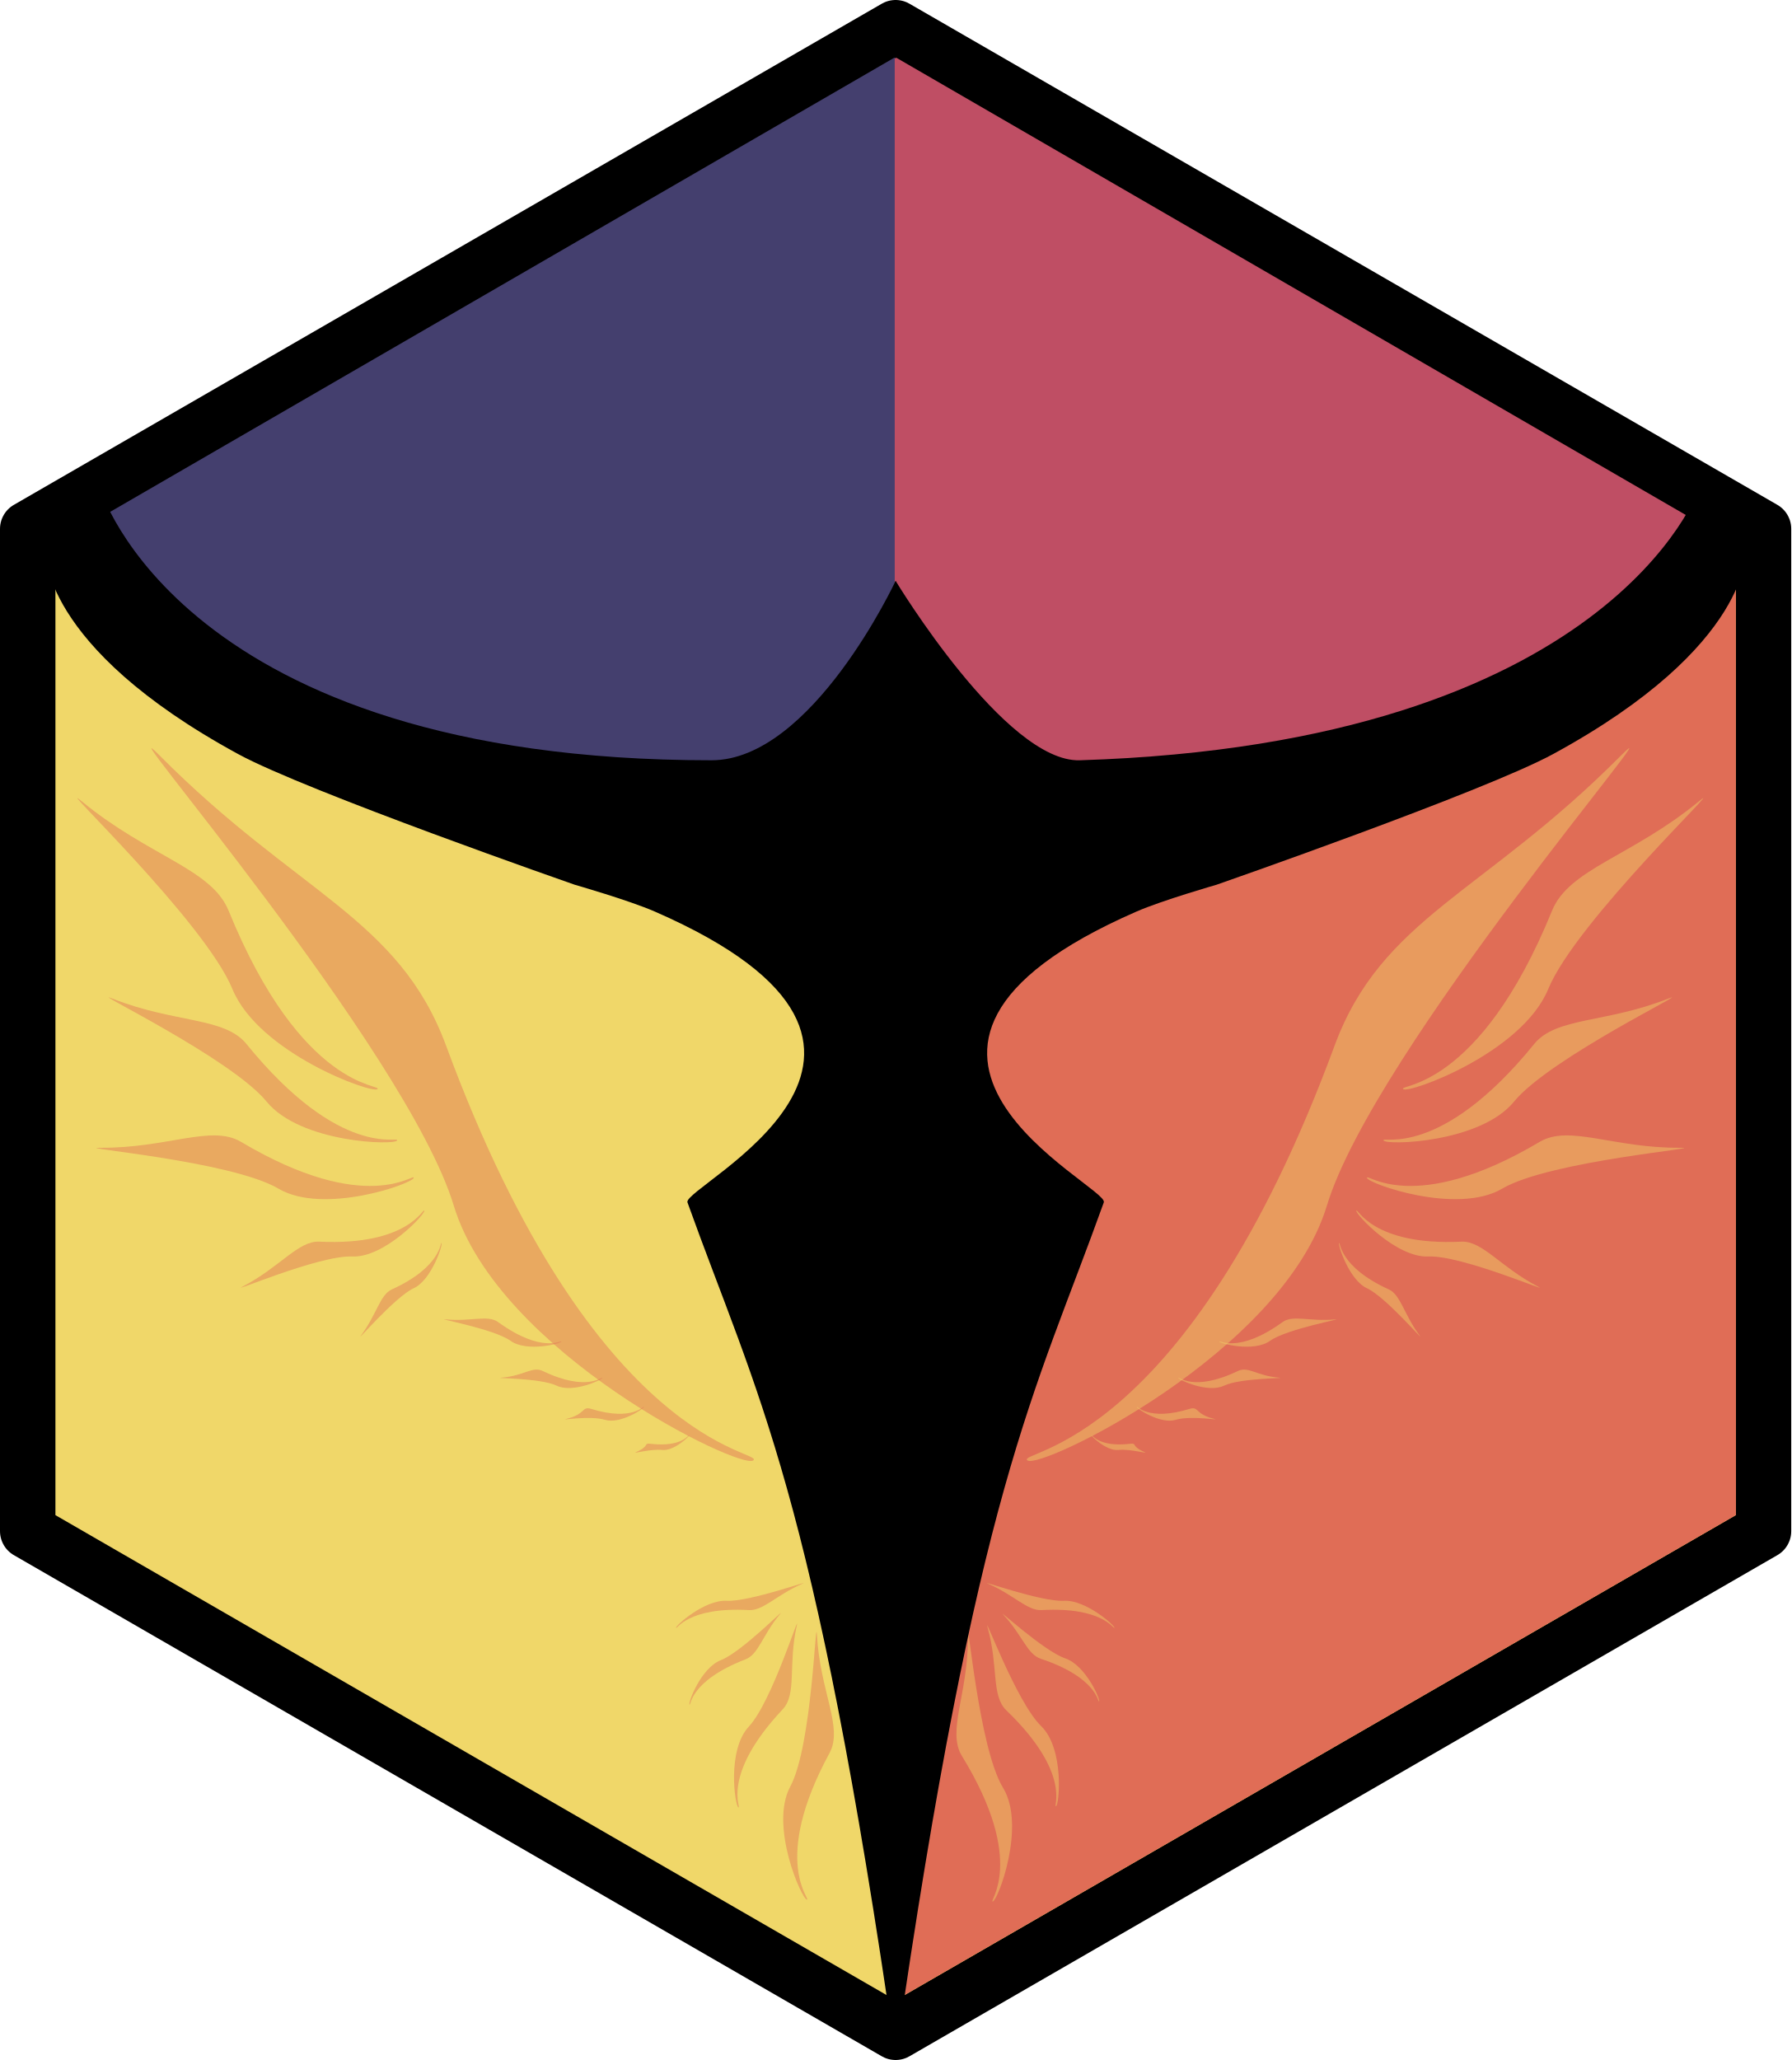
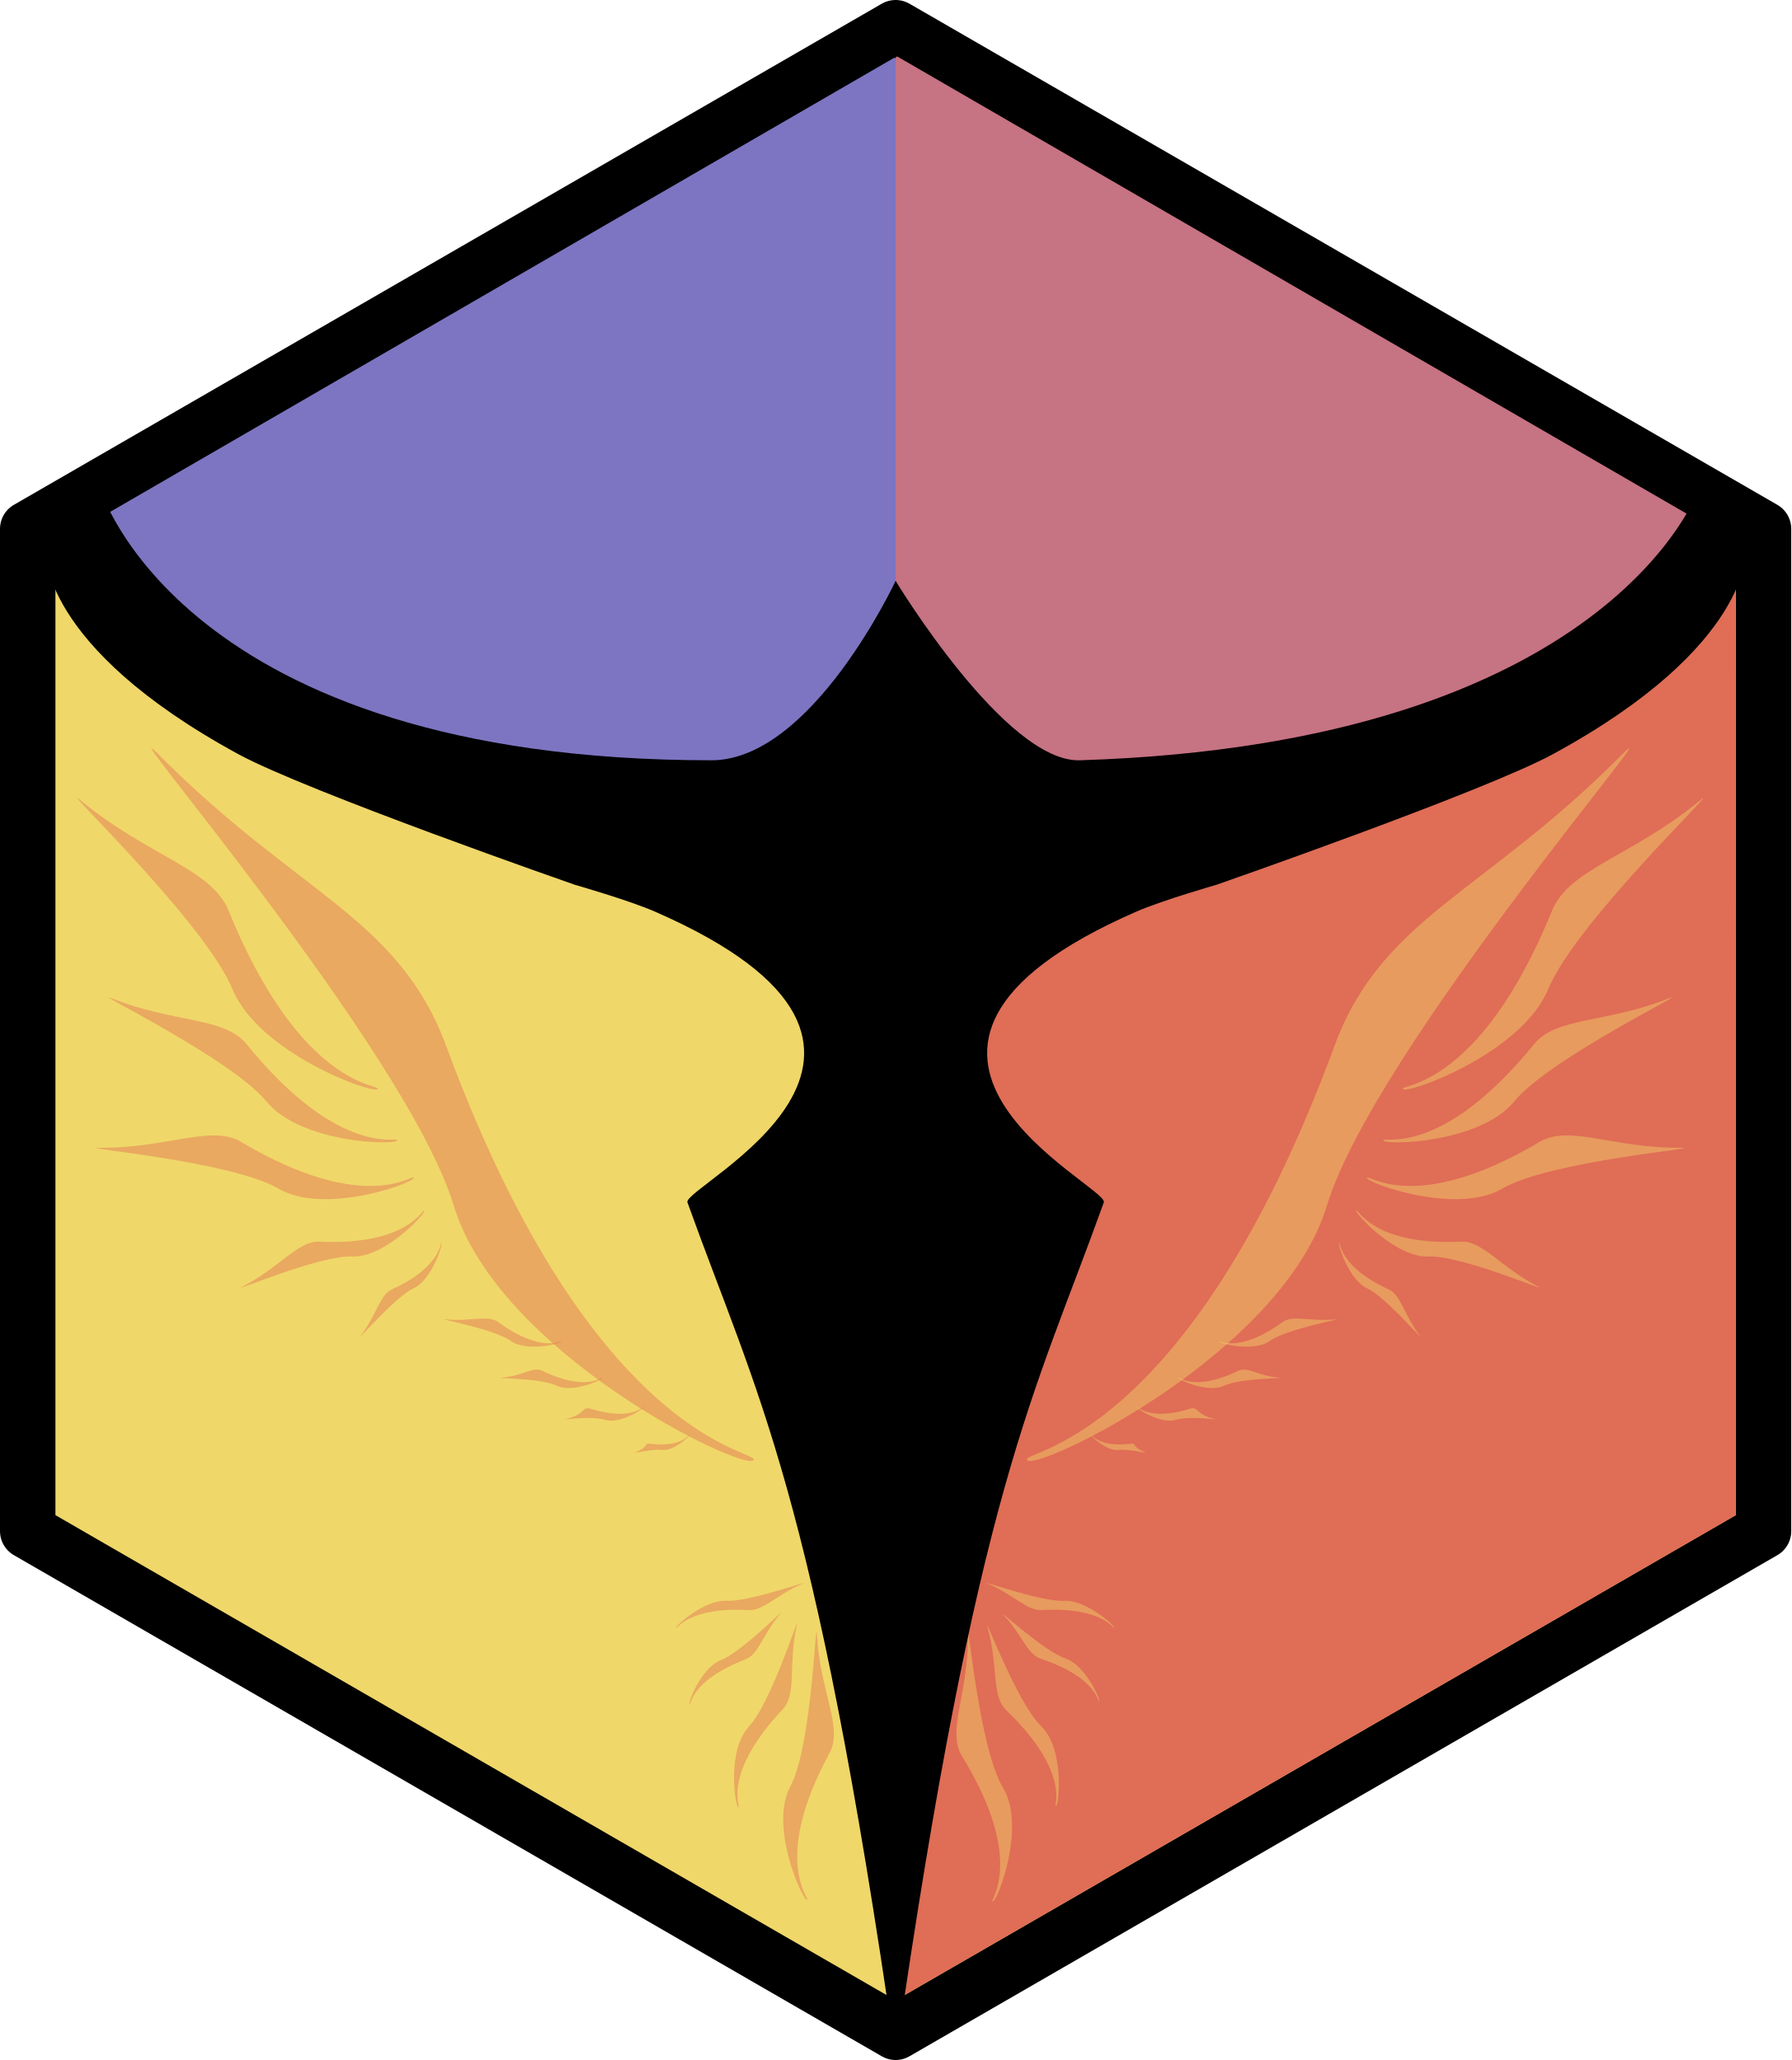
- <svg xmlns="http://www.w3.org/2000/svg" width="128.252mm" height="147.479mm" viewBox="0 0 128.252 147.479" version="1.1" id="svg8">
+ <svg xmlns="http://www.w3.org/2000/svg" width="45.741mm" height="52.598mm" viewBox="0 0 45.741 52.598" version="1.1" id="svg8">
  <defs id="defs2" />
-   <g id="layer1" transform="translate(-42.46325,-70.55832)">
-     <g style="clip-rule:evenodd;fill-rule:evenodd;stroke-linecap:round;stroke-linejoin:round;stroke-miterlimit:1.5" id="g232" transform="matrix(0.2645833,0,0,0.2645833,27.1557,60.90371)">
+   <g id="layer1" transform="translate(-3.427518,-3.071532)">
+     <g style="clip-rule:evenodd;fill-rule:evenodd;stroke-linecap:round;stroke-linejoin:round;stroke-miterlimit:1.5" id="g232" transform="matrix(0.09436306,0,0,0.09436306,-2.031887,-0.3717652)">
      <g id="Layer1">
        <g id="g12" transform="matrix(0.970128,0,0,0.970128,-7.87959,-108.459)">
          <path id="path10" style="fill:#f0d769;stroke:#000000;stroke-width:15.46px" d="M 317.588,157.142 559.687,296.917 V 576.469 L 317.588,716.245 75.489,576.469 V 296.917 Z" />
        </g>
        <g id="g16" transform="translate(11.6925)">
          <path id="path14" style="fill:#e06d56" d="M 288.206,315.733 515.907,183.945 515.926,446.443 288.522,577.717 Z" />
        </g>
        <g id="g20" transform="matrix(1.28534,0,0,0.69485,-34.9477,-60.9506)">
-           <path id="path18" style="fill:#443f6e" d="M 260.499,162.689 437.631,352.444 260.499,542.198 83.368,352.444 Z" />
+           <path id="path18" style="fill:#7d75c2" d="M 260.499,162.689 437.631,352.444 260.499,542.198 83.368,352.444 Z" />
        </g>
        <g id="g78" transform="matrix(0.680371,-0.0819841,0.0774151,0.720525,32.5308,67.3808)">
          <g id="g24" transform="translate(0,20.3601)">
            <path id="path22" style="fill:#e06d56;fill-opacity:0.44" d="M 275.723,516.579 C 280.935,513.473 214.153,505.922 172.626,349.164 159.491,299.583 120.4,286.05 72.448,228.802 c -22.113,-26.4 84.437,119.966 96.425,179.906 11.363,56.814 101.638,110.978 106.85,107.871 z" />
          </g>
          <g id="g28" transform="matrix(0.324708,-0.138348,0.138348,0.324708,-11.5984,272.824)">
            <path id="path26" style="fill:#e06d56;fill-opacity:0.44" d="m 275.723,516.579 c 5.212,-3.106 -65.106,-12.89 -96.425,-172.002 -7.297,-37.071 -58.898,-58.527 -106.85,-115.775 -22.113,-26.4 84.437,119.966 96.425,179.906 11.363,56.814 101.638,110.978 106.85,107.871 z" />
          </g>
          <g id="g32" transform="matrix(0.257755,-0.241118,0.241118,0.257755,-41.3078,350.347)">
            <path id="path30" style="fill:#e06d56;fill-opacity:0.44" d="m 275.723,516.579 c 5.212,-3.106 -65.106,-12.89 -96.425,-172.002 -7.297,-37.071 -58.898,-58.527 -106.85,-115.775 -22.113,-26.4 84.437,119.966 96.425,179.906 11.363,56.814 101.638,110.978 106.85,107.871 z" />
          </g>
          <g id="g36" transform="matrix(0.0755003,-0.205148,0.205148,0.0755003,30.3121,447.212)">
            <path id="path34" style="fill:#e06d56;fill-opacity:0.44" d="m 275.723,516.579 c 5.212,-3.106 -65.106,-12.89 -96.425,-172.002 -7.297,-37.071 -58.898,-58.527 -106.85,-115.775 -22.113,-26.4 84.437,119.966 96.425,179.906 11.363,56.814 101.638,110.978 106.85,107.871 z" />
          </g>
          <g id="g40" transform="matrix(-0.0128738,-0.132262,0.132262,-0.0128738,97.7385,485.552)">
            <path id="path38" style="fill:#e06d56;fill-opacity:0.44" d="m 275.723,516.579 c 5.212,-3.106 -65.106,-12.89 -96.425,-172.002 -7.297,-37.071 -58.898,-58.527 -106.85,-115.775 -22.113,-26.4 84.437,119.966 96.425,179.906 11.363,56.814 101.638,110.978 106.85,107.871 z" />
          </g>
          <g id="g44" transform="matrix(0.448589,-0.0448222,0.0448222,0.448589,-2.97854,163.121)">
            <path id="path42" style="fill:#e06d56;fill-opacity:0.44" d="m 275.723,516.579 c 5.212,-3.106 -65.106,-12.89 -96.425,-172.002 -7.297,-37.071 -58.898,-58.527 -106.85,-115.775 -22.113,-26.4 84.437,119.966 96.425,179.906 11.363,56.814 101.638,110.978 106.85,107.871 z" />
          </g>
          <g id="g48" transform="matrix(0.241945,0.198082,-0.223445,0.199247,326.965,544.633)">
            <path id="path46" style="fill:#e06d56;fill-opacity:0.44" d="m 275.723,516.579 c 5.212,-3.106 -65.106,-12.89 -96.425,-172.002 -7.297,-37.071 -58.898,-58.527 -106.85,-115.775 -22.113,-26.4 84.437,119.966 96.425,179.906 11.363,56.814 101.638,110.978 106.85,107.871 z" />
          </g>
          <g id="g52" transform="matrix(0.128475,0.171881,-0.196889,0.103346,321.555,564.14)">
            <path id="path50" style="fill:#e06d56;fill-opacity:0.44" d="m 275.723,516.579 c 5.212,-3.106 -65.106,-12.89 -96.425,-172.002 -7.297,-37.071 -58.898,-58.527 -106.85,-115.775 -22.113,-26.4 84.437,119.966 96.425,179.906 11.363,56.814 101.638,110.978 106.85,107.871 z" />
          </g>
          <g id="g56" transform="matrix(0.016599,0.132519,-0.14845,0.00890834,312.489,583.508)">
            <path id="path54" style="fill:#e06d56;fill-opacity:0.44" d="m 275.723,516.579 c 5.212,-3.106 -65.106,-12.89 -96.425,-172.002 -7.297,-37.071 -58.898,-58.527 -106.85,-115.775 -22.113,-26.4 84.437,119.966 96.425,179.906 11.363,56.814 101.638,110.978 106.85,107.871 z" />
          </g>
          <g id="g60" transform="matrix(-0.0550686,0.122448,-0.139654,-0.0493933,325.684,587.295)">
            <path id="path58" style="fill:#e06d56;fill-opacity:0.44" d="m 275.723,516.579 c 5.212,-3.106 -65.106,-12.89 -96.425,-172.002 -7.297,-37.071 -58.898,-58.527 -106.85,-115.775 -22.113,-26.4 84.437,119.966 96.425,179.906 11.363,56.814 101.638,110.978 106.85,107.871 z" />
          </g>
          <g id="g64" transform="matrix(0.104097,-0.0813541,0.0813541,0.104097,134.674,452.964)">
            <path id="path62" style="fill:#e06d56;fill-opacity:0.44" d="m 275.723,516.579 c 5.212,-3.106 -65.106,-12.89 -96.425,-172.002 -7.297,-37.071 -58.898,-58.527 -106.85,-115.775 -22.113,-26.4 84.437,119.966 96.425,179.906 11.363,56.814 101.638,110.978 106.85,107.871 z" />
          </g>
          <g id="g68" transform="matrix(0.0803529,-0.0892956,0.0892956,0.0803529,151.666,482.706)">
            <path id="path66" style="fill:#e06d56;fill-opacity:0.44" d="m 275.723,516.579 c 5.212,-3.106 -65.106,-12.89 -96.425,-172.002 -7.297,-37.071 -47.249,-40.75 -95.201,-97.998 -22.113,-26.4 72.788,102.189 84.776,162.129 11.363,56.814 101.638,110.978 106.85,107.871 z" />
          </g>
          <g id="g72" transform="matrix(0.058764,-0.0878896,0.0878896,0.058764,173.444,506.111)">
            <path id="path70" style="fill:#e06d56;fill-opacity:0.44" d="m 275.723,516.579 c 5.212,-3.106 -65.106,-12.89 -96.425,-172.002 -7.297,-37.071 -25.666,-8.824 -73.618,-66.072 -22.113,-26.4 51.205,70.263 63.193,130.203 11.363,56.814 101.638,110.978 106.85,107.871 z" />
          </g>
          <g id="g76" transform="matrix(0.0319121,-0.0724186,0.0724186,0.0319121,205.457,528.184)">
            <path id="path74" style="fill:#e06d56;fill-opacity:0.44" d="m 275.723,516.579 c 5.212,-3.106 -65.106,-12.89 -96.425,-172.002 -7.297,-37.071 -9.7,1.023 -57.652,-56.225 -22.113,-26.4 35.239,60.416 47.227,120.356 11.363,56.814 101.638,110.978 106.85,107.871 z" />
          </g>
        </g>
        <g id="g136" transform="matrix(-0.680371,-0.0819841,-0.0774151,0.720525,565.048,67.3808)">
          <g id="g82" transform="translate(0,20.3601)">
            <path id="path80" style="fill:#f0d769;fill-opacity:0.44" d="M 275.723,516.579 C 280.935,513.473 214.153,505.922 172.626,349.164 159.491,299.583 120.4,286.05 72.448,228.802 c -22.113,-26.4 84.437,119.966 96.425,179.906 11.363,56.814 101.638,110.978 106.85,107.871 z" />
          </g>
          <g id="g86" transform="matrix(0.00880271,0.132818,-0.149062,0.00251679,311.966,585.177)">
            <path id="path84" style="fill:#f0d769;fill-opacity:0.44" d="m 275.723,516.579 c 5.212,-3.106 -65.106,-12.89 -96.425,-172.002 -7.297,-37.071 -58.898,-58.527 -106.85,-115.775 -22.113,-26.4 84.437,119.966 96.425,179.906 11.363,56.814 101.638,110.978 106.85,107.871 z" />
          </g>
          <g id="g90" transform="matrix(0.118425,0.176854,-0.203092,0.0945847,322.177,566.257)">
            <path id="path88" style="fill:#f0d769;fill-opacity:0.44" d="m 275.723,516.579 c 5.212,-3.106 -65.106,-12.89 -96.425,-172.002 -7.297,-37.071 -58.898,-58.527 -106.85,-115.775 -22.113,-26.4 84.437,119.966 96.425,179.906 11.363,56.814 101.638,110.978 106.85,107.871 z" />
          </g>
          <g id="g94" transform="matrix(-0.0550686,0.122448,-0.139654,-0.0493933,321.821,586.855)">
            <path id="path92" style="fill:#f0d769;fill-opacity:0.44" d="m 275.723,516.579 c 5.212,-3.106 -65.106,-12.89 -96.425,-172.002 -7.297,-37.071 -58.898,-58.527 -106.85,-115.775 -22.113,-26.4 84.437,119.966 96.425,179.906 11.363,56.814 101.638,110.978 106.85,107.871 z" />
          </g>
          <g id="g98" transform="matrix(0.324708,-0.138348,0.138348,0.324708,-11.5984,272.824)">
            <path id="path96" style="fill:#f0d769;fill-opacity:0.44" d="m 275.723,516.579 c 5.212,-3.106 -65.106,-12.89 -96.425,-172.002 -7.297,-37.071 -58.898,-58.527 -106.85,-115.775 -22.113,-26.4 84.437,119.966 96.425,179.906 11.363,56.814 101.638,110.978 106.85,107.871 z" />
          </g>
          <g id="g102" transform="matrix(0.230419,0.207837,-0.235313,0.189049,328.74,547.043)">
            <path id="path100" style="fill:#f0d769;fill-opacity:0.44" d="m 275.723,516.579 c 5.212,-3.106 -65.106,-12.89 -96.425,-172.002 -7.297,-37.071 -58.898,-58.527 -106.85,-115.775 -22.113,-26.4 84.437,119.966 96.425,179.906 11.363,56.814 101.638,110.978 106.85,107.871 z" />
          </g>
          <g id="g106" transform="matrix(0.257755,-0.241118,0.241118,0.257755,-41.3078,350.347)">
            <path id="path104" style="fill:#f0d769;fill-opacity:0.44" d="m 275.723,516.579 c 5.212,-3.106 -65.106,-12.89 -96.425,-172.002 -7.297,-37.071 -58.898,-58.527 -106.85,-115.775 -22.113,-26.4 84.437,119.966 96.425,179.906 11.363,56.814 101.638,110.978 106.85,107.871 z" />
          </g>
          <g id="g110" transform="matrix(0.0755003,-0.205148,0.205148,0.0755003,30.3121,447.212)">
            <path id="path108" style="fill:#f0d769;fill-opacity:0.44" d="m 275.723,516.579 c 5.212,-3.106 -65.106,-12.89 -96.425,-172.002 -7.297,-37.071 -58.898,-58.527 -106.85,-115.775 -22.113,-26.4 84.437,119.966 96.425,179.906 11.363,56.814 101.638,110.978 106.85,107.871 z" />
          </g>
          <g id="g114" transform="matrix(-0.0128738,-0.132262,0.132262,-0.0128738,97.7385,485.552)">
            <path id="path112" style="fill:#f0d769;fill-opacity:0.44" d="m 275.723,516.579 c 5.212,-3.106 -65.106,-12.89 -96.425,-172.002 -7.297,-37.071 -58.898,-58.527 -106.85,-115.775 -22.113,-26.4 84.437,119.966 96.425,179.906 11.363,56.814 101.638,110.978 106.85,107.871 z" />
          </g>
          <g id="g118" transform="matrix(0.448589,-0.0448222,0.0448222,0.448589,-2.97854,163.121)">
            <path id="path116" style="fill:#f0d769;fill-opacity:0.44" d="m 275.723,516.579 c 5.212,-3.106 -65.106,-12.89 -96.425,-172.002 -7.297,-37.071 -58.898,-58.527 -106.85,-115.775 -22.113,-26.4 84.437,119.966 96.425,179.906 11.363,56.814 101.638,110.978 106.85,107.871 z" />
          </g>
          <g id="g122" transform="matrix(0.104097,-0.0813541,0.0813541,0.104097,134.674,452.964)">
            <path id="path120" style="fill:#f0d769;fill-opacity:0.44" d="m 275.723,516.579 c 5.212,-3.106 -65.106,-12.89 -96.425,-172.002 -7.297,-37.071 -58.898,-58.527 -106.85,-115.775 -22.113,-26.4 84.437,119.966 96.425,179.906 11.363,56.814 101.638,110.978 106.85,107.871 z" />
          </g>
          <g id="g126" transform="matrix(0.0803529,-0.0892956,0.0892956,0.0803529,151.666,482.706)">
            <path id="path124" style="fill:#f0d769;fill-opacity:0.44" d="m 275.723,516.579 c 5.212,-3.106 -65.106,-12.89 -96.425,-172.002 -7.297,-37.071 -47.249,-40.75 -95.201,-97.998 -22.113,-26.4 72.788,102.189 84.776,162.129 11.363,56.814 101.638,110.978 106.85,107.871 z" />
          </g>
          <g id="g130" transform="matrix(0.058764,-0.0878896,0.0878896,0.058764,173.444,506.111)">
            <path id="path128" style="fill:#f0d769;fill-opacity:0.44" d="m 275.723,516.579 c 5.212,-3.106 -65.106,-12.89 -96.425,-172.002 -7.297,-37.071 -25.666,-8.824 -73.618,-66.072 -22.113,-26.4 51.205,70.263 63.193,130.203 11.363,56.814 101.638,110.978 106.85,107.871 z" />
          </g>
          <g id="g134" transform="matrix(0.0319121,-0.0724186,0.0724186,0.0319121,205.457,528.184)">
            <path id="path132" style="fill:#f0d769;fill-opacity:0.44" d="m 275.723,516.579 c 5.212,-3.106 -65.106,-12.89 -96.425,-172.002 -7.297,-37.071 -9.7,1.023 -57.652,-56.225 -22.113,-26.4 35.239,60.416 47.227,120.356 11.363,56.814 101.638,110.978 106.85,107.871 z" />
          </g>
        </g>
-         <g id="g140" transform="translate(12.2169,0.0124351)">
-           <path id="path138" style="fill:#bf4e64" d="m 287.762,52.341 0.427,-0.247 227.673,131.851 -227.673,131.851 -0.427,-0.247 z" />
+         <g id="g140" transform="translate(12.4673,-0.330444)">
+           <path id="path138" style="fill:#c67383" d="m 287.762,52.341 0.427,-0.247 227.673,131.851 -227.673,131.851 -0.427,-0.247 z" />
        </g>
      </g>
      <g transform="matrix(1.10684,0,0,1.09099,-29.5605,-24.6207)" id="Layer-1">
        <g id="g145" transform="matrix(0.870175,0,0,0.886975,32.985,34.0588)">
          <path id="path143" d="M 304.5,600 C 281.445,440.222 265.607,415.3 246.006,360.953 c -1.612,-4.471 80.437,-42.383 -9.173,-81.31 -7.257,-3.152 -22.517,-7.505 -22.517,-7.505 0,0 -75.263,-26.087 -94.552,-36.536 C 63.812,205.29 65.647,178.735 65.647,178.735 L 80.923,161.17 c 0,0 22.457,76.172 171.832,76.172 28.262,0 51.712,-50.118 51.712,-50.118 h 0.033 c 2.549,2.906 6.066,402.304 -0.033,412.776 z" />
        </g>
        <g id="g149" transform="matrix(-0.870175,0,0,0.886975,562.92,34.0588)">
          <path id="path147" d="M 304.5,600 C 281.445,440.222 265.607,415.3 246.006,360.953 c -1.612,-4.471 80.437,-42.383 -9.173,-81.31 -7.257,-3.152 -22.517,-7.505 -22.517,-7.505 0,0 -75.263,-26.087 -94.552,-36.536 C 63.812,205.29 65.647,178.735 65.647,178.735 l 13.216,-17.223 c 0,0 24.587,71.166 173.892,75.83 20.911,0.653 51.712,-50.118 51.712,-50.118 h 0.033 c 2.549,2.906 6.066,402.304 -0.033,412.776 z" />
        </g>
      </g>
    </g>
  </g>
</svg>
